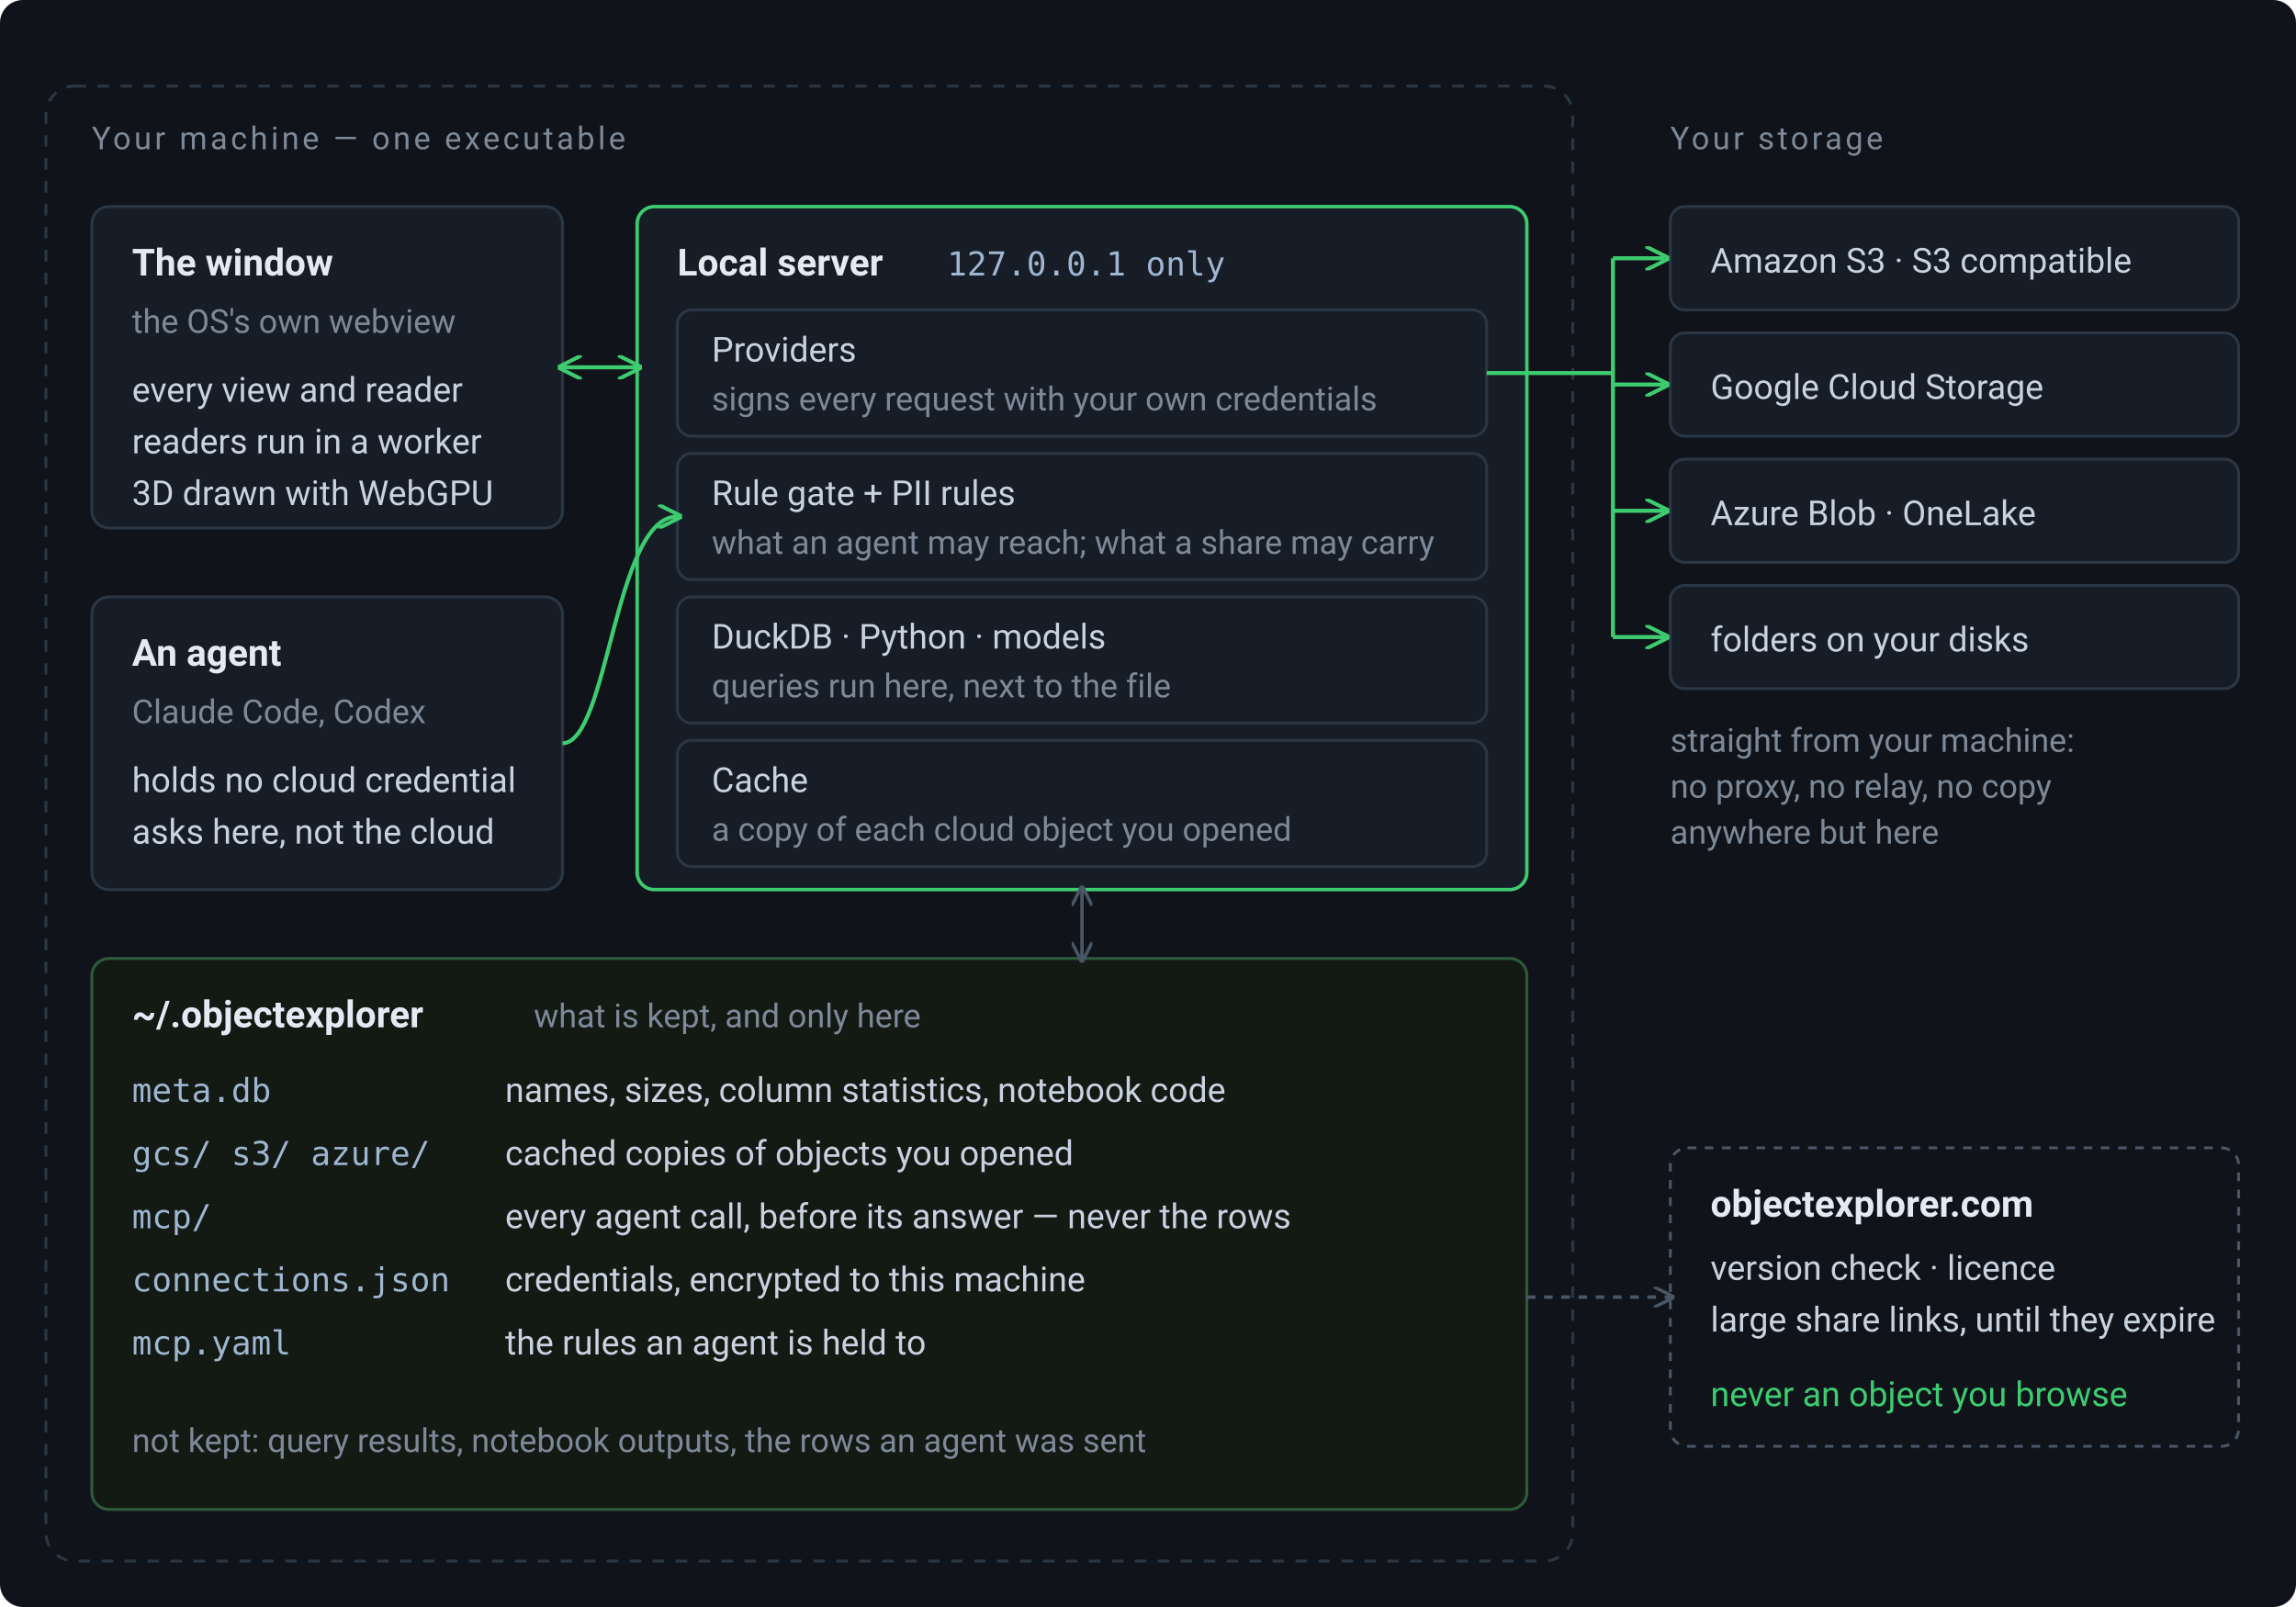
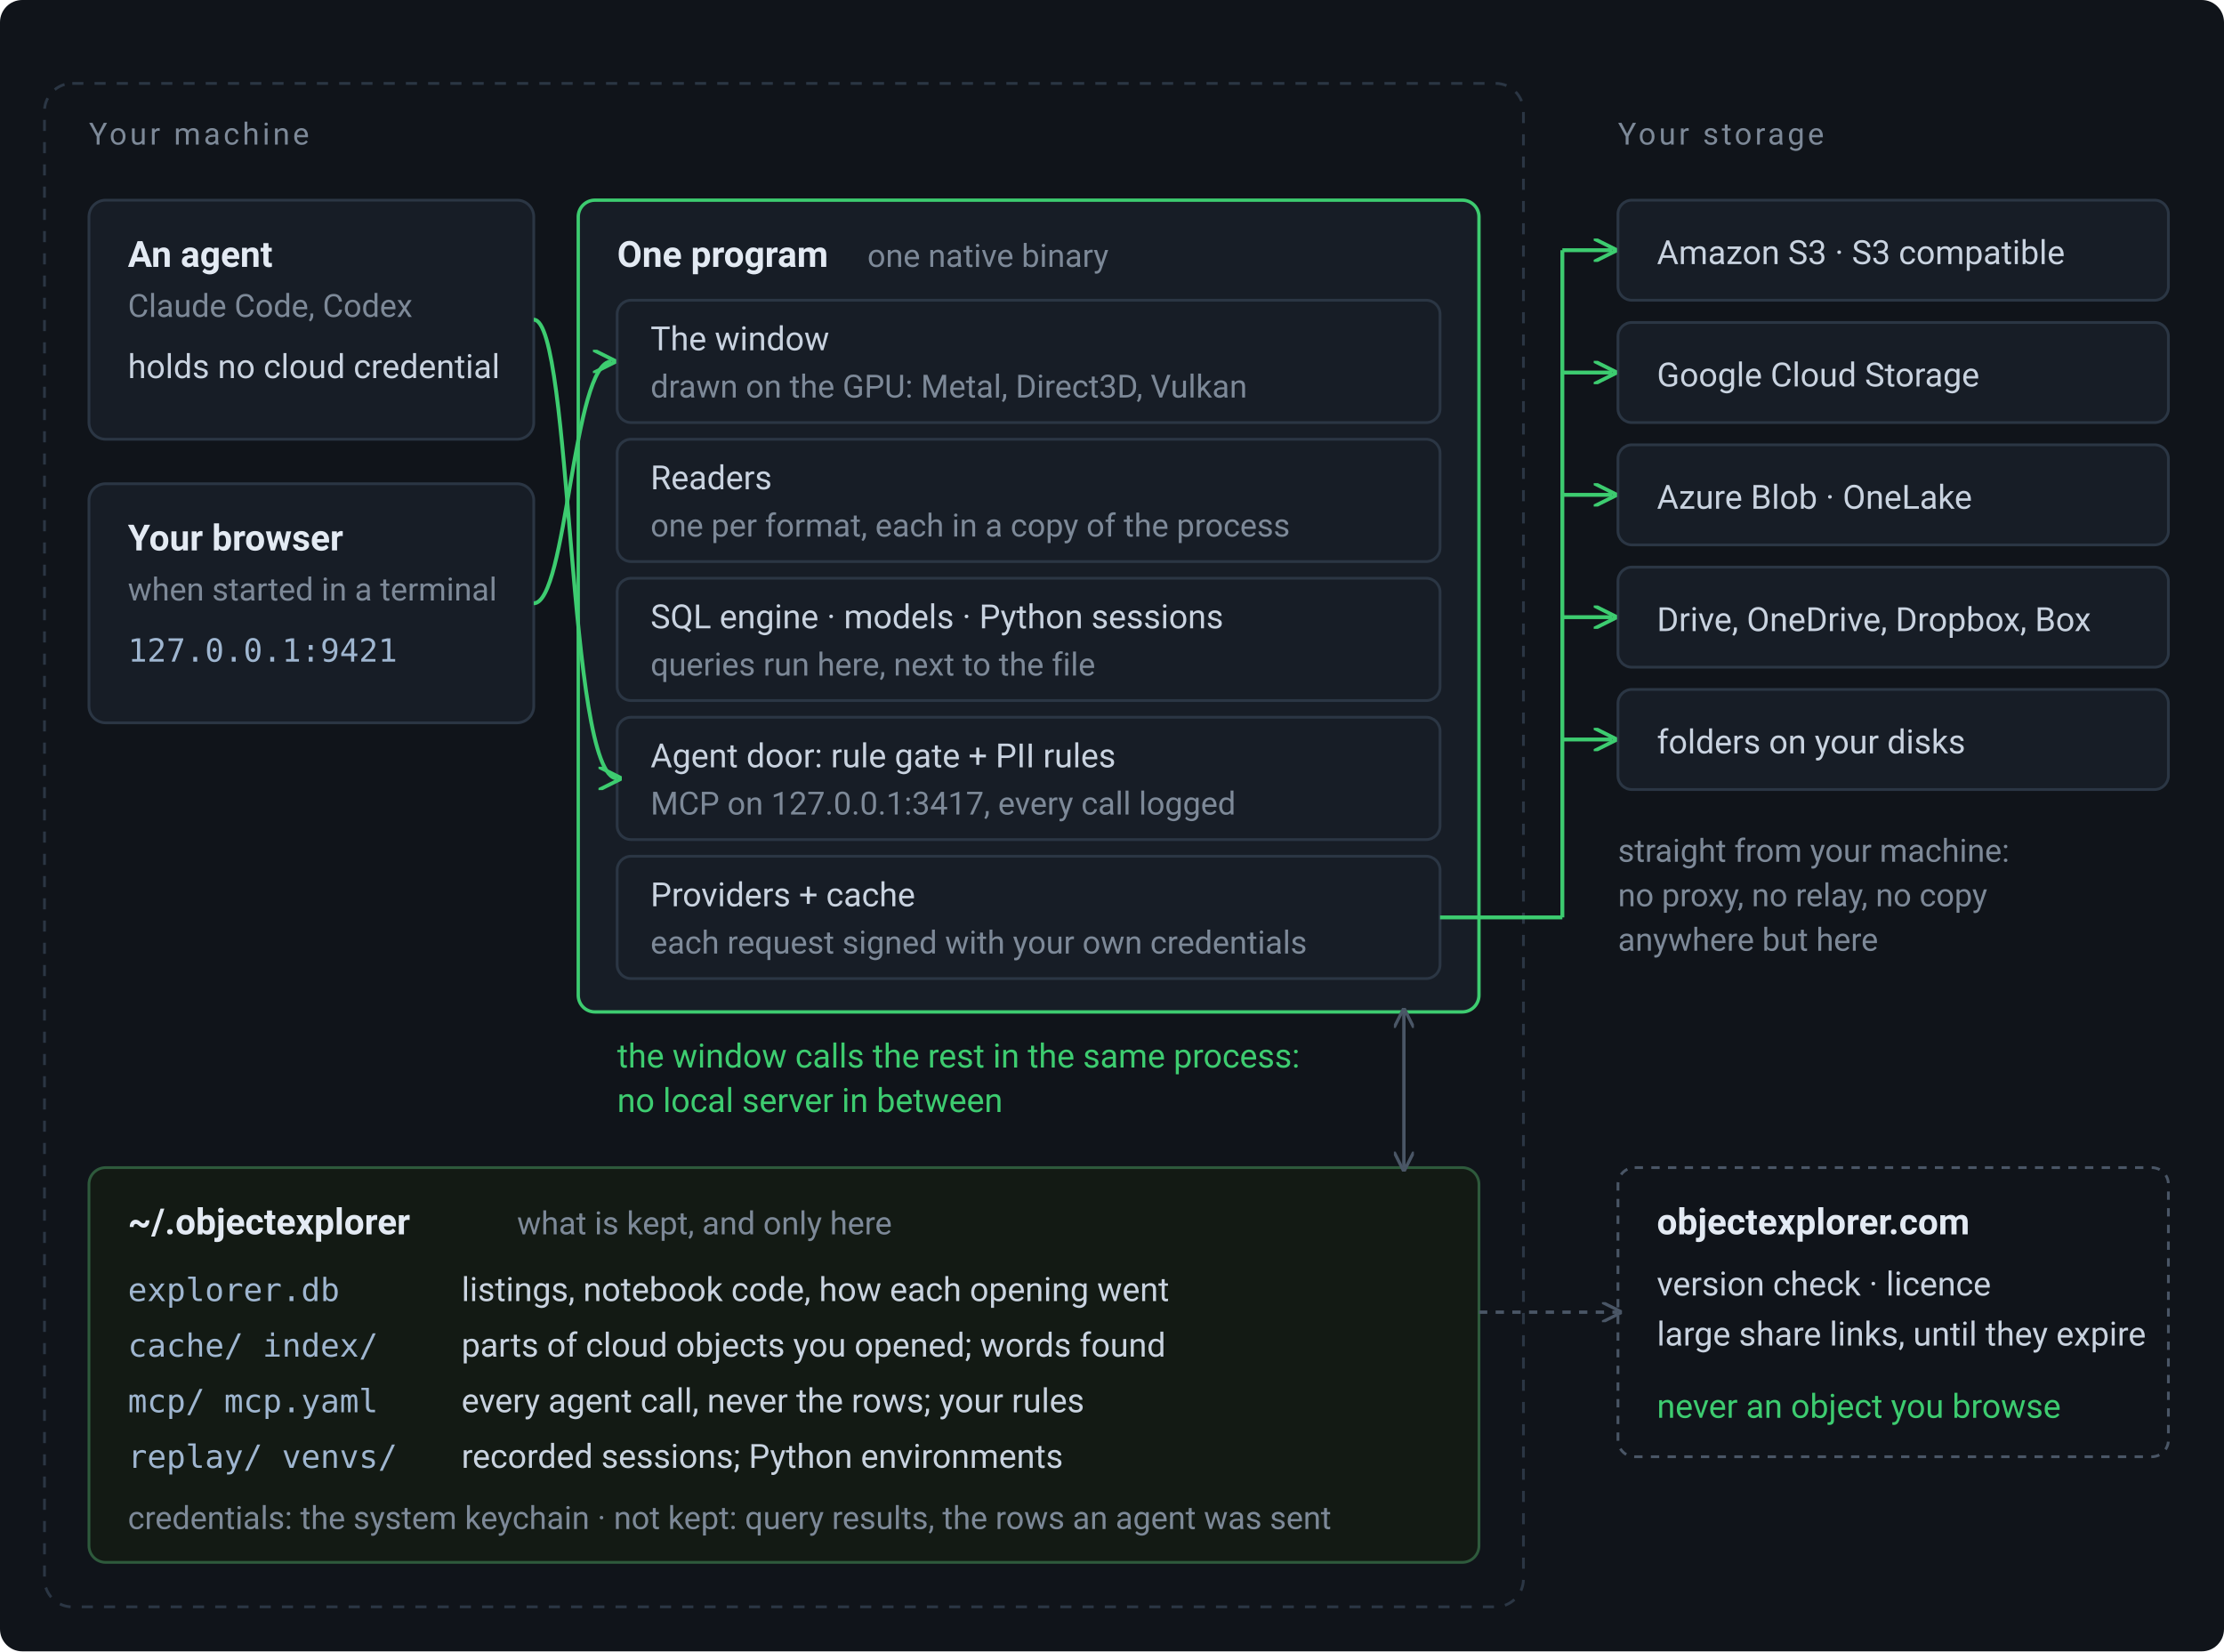
- <svg xmlns="http://www.w3.org/2000/svg" viewBox="0 0 800 560" width="800" height="560" role="img" aria-label="How ObjectExplorer works: the window and any agent on your machine talk to one local server; the server signs requests straight to your storage, keeps what it remembers in ~/.objectexplorer, and calls objectexplorer.com only for updates, the licence and large share links.">
+ <svg xmlns="http://www.w3.org/2000/svg" viewBox="0 0 800 594" width="800" height="594" role="img" aria-label="How ObjectExplorer works: one native program holds the window, the readers, the query engine, the cache and the agent door. The window calls them in the same process, with no local server in between; an agent reaches the same program over MCP. The program signs requests straight to your storage, keeps what it remembers in ~/.objectexplorer and the keychain, and calls objectexplorer.com only for updates, the licence and large share links.">
  <style>
	.bg { fill: #10141a }
	.zone { fill: none; stroke: #2b3644; stroke-width: 1; stroke-dasharray: 4 4 }
	.box { fill: #171d26; stroke: #2b3644; stroke-width: 1 }
	.hot { fill: #171d26; stroke: #3dcc70; stroke-width: 1.2 }
	.disk { fill: #131a14; stroke: #2e5a3c; stroke-width: 1 }
	.far { fill: #10141a; stroke: #4a5666; stroke-width: 1; stroke-dasharray: 3 3 }
	.head { fill: #7d8998; font: 11px -apple-system, BlinkMacSystemFont, "Segoe UI", Roboto, sans-serif; letter-spacing: 0.1em; text-transform: uppercase }
	.title { fill: #e3eaf3; font: 600 13px -apple-system, BlinkMacSystemFont, "Segoe UI", Roboto, sans-serif }
	.ink { fill: #c9d3e0; font: 12px -apple-system, BlinkMacSystemFont, "Segoe UI", Roboto, sans-serif }
	.mid { fill: #7d8998; font: 11.5px -apple-system, BlinkMacSystemFont, "Segoe UI", Roboto, sans-serif }
	.mono { fill: #9fb6d0; font: 11.5px ui-monospace, SFMono-Regular, Menlo, Consolas, monospace }
- 	.green { fill: #3dcc70 }
+ 	.green { fill: #3dcc70; font: 12px -apple-system, BlinkMacSystemFont, "Segoe UI", Roboto, sans-serif }
	.arrow { stroke: #4a5666; stroke-width: 1.2; fill: none }
	.arrow-hot { stroke: #3dcc70; stroke-width: 1.4; fill: none }
	.arrow-far { stroke: #4a5666; stroke-width: 1.2; fill: none; stroke-dasharray: 3 3 }
</style>
  <defs>
    <marker id="tip" viewBox="0 0 10 10" refX="8" refY="5" markerWidth="6" markerHeight="6" orient="auto-start-reverse">
      <path d="M0,0 L10,5 L0,10" fill="none" stroke="#4a5666" stroke-width="1.6" />
    </marker>
    <marker id="tip-hot" viewBox="0 0 10 10" refX="8" refY="5" markerWidth="6" markerHeight="6" orient="auto-start-reverse">
      <path d="M0,0 L10,5 L0,10" fill="none" stroke="#3dcc70" stroke-width="1.6" />
    </marker>
  </defs>
-   <rect class="bg" x="0" y="0" width="800" height="560" rx="8" />
-   <rect class="zone" x="16" y="30" width="532" height="514" rx="10" />
-   <text class="head" x="32" y="52">Your machine — one executable</text>
-   <rect class="box" x="32" y="72" width="164" height="112" rx="6" />
-   <text class="title" x="46" y="96">The window</text>
-   <text class="mid" x="46" y="116">the OS's own webview</text>
-   <text class="ink" x="46" y="140">every view and reader</text>
-   <text class="ink" x="46" y="158">readers run in a worker</text>
-   <text class="ink" x="46" y="176">3D drawn with WebGPU</text>
-   <rect class="box" x="32" y="208" width="164" height="102" rx="6" />
-   <text class="title" x="46" y="232">An agent</text>
-   <text class="mid" x="46" y="252">Claude Code, Codex</text>
-   <text class="ink" x="46" y="276">holds no cloud credential</text>
-   <text class="ink" x="46" y="294">asks here, not the cloud</text>
-   <rect class="hot" x="222" y="72" width="310" height="238" rx="6" />
-   <text class="title" x="236" y="96">Local server</text>
-   <text class="mono" x="330" y="96">127.0.0.1 only</text>
-   <rect class="box" x="236" y="108" width="282" height="44" rx="5" />
-   <text class="ink" x="248" y="126">Providers</text>
-   <text class="mid" x="248" y="143">signs every request with your own credentials</text>
-   <rect class="box" x="236" y="158" width="282" height="44" rx="5" />
-   <text class="ink" x="248" y="176">Rule gate + PII rules</text>
-   <text class="mid" x="248" y="193">what an agent may reach; what a share may carry</text>
-   <rect class="box" x="236" y="208" width="282" height="44" rx="5" />
-   <text class="ink" x="248" y="226">DuckDB · Python · models</text>
-   <text class="mid" x="248" y="243">queries run here, next to the file</text>
-   <rect class="box" x="236" y="258" width="282" height="44" rx="5" />
-   <text class="ink" x="248" y="276">Cache</text>
-   <text class="mid" x="248" y="293">a copy of each cloud object you opened</text>
-   <path class="arrow-hot" d="M196,128 L222,128" marker-start="url(#tip-hot)" marker-end="url(#tip-hot)" />
-   <path class="arrow-hot" d="M196,259 C212,259 214,180 236,180" marker-end="url(#tip-hot)" />
-   <rect class="disk" x="32" y="334" width="500" height="192" rx="6" />
-   <text class="title" x="46" y="358">~/.objectexplorer</text>
-   <text class="mid" x="186" y="358">what is kept, and only here</text>
-   <text class="mono" x="46" y="384">meta.db</text>
-   <text class="ink" x="176" y="384">names, sizes, column statistics, notebook code</text>
-   <text class="mono" x="46" y="406">gcs/ s3/ azure/</text>
-   <text class="ink" x="176" y="406">cached copies of objects you opened</text>
-   <text class="mono" x="46" y="428">mcp/</text>
-   <text class="ink" x="176" y="428">every agent call, before its answer — never the rows</text>
-   <text class="mono" x="46" y="450">connections.json</text>
-   <text class="ink" x="176" y="450">credentials, encrypted to this machine</text>
-   <text class="mono" x="46" y="472">mcp.yaml</text>
-   <text class="ink" x="176" y="472">the rules an agent is held to</text>
-   <text class="mid" x="46" y="506">not kept: query results, notebook outputs, the rows an agent was sent</text>
-   <path class="arrow" d="M377,310 L377,334" marker-start="url(#tip)" marker-end="url(#tip)" />
+   <rect class="bg" x="0" y="0" width="800" height="594" rx="8" />
+   <rect class="zone" x="16" y="30" width="532" height="548" rx="10" />
+   <text class="head" x="32" y="52">Your machine</text>
+   <rect class="box" x="32" y="72" width="160" height="86" rx="6" />
+   <text class="title" x="46" y="96">An agent</text>
+   <text class="mid" x="46" y="114">Claude Code, Codex</text>
+   <text class="ink" x="46" y="136">holds no cloud credential</text>
+   <rect class="box" x="32" y="174" width="160" height="86" rx="6" />
+   <text class="title" x="46" y="198">Your browser</text>
+   <text class="mid" x="46" y="216">when started in a terminal</text>
+   <text class="mono" x="46" y="238">127.0.0.1:9421</text>
+   <rect class="hot" x="208" y="72" width="324" height="292" rx="6" />
+   <text class="title" x="222" y="96">One program</text>
+   <text class="mid" x="312" y="96">one native binary</text>
+   <rect class="box" x="222" y="108" width="296" height="44" rx="5" />
+   <text class="ink" x="234" y="126">The window</text>
+   <text class="mid" x="234" y="143">drawn on the GPU: Metal, Direct3D, Vulkan</text>
+   <rect class="box" x="222" y="158" width="296" height="44" rx="5" />
+   <text class="ink" x="234" y="176">Readers</text>
+   <text class="mid" x="234" y="193">one per format, each in a copy of the process</text>
+   <rect class="box" x="222" y="208" width="296" height="44" rx="5" />
+   <text class="ink" x="234" y="226">SQL engine · models · Python sessions</text>
+   <text class="mid" x="234" y="243">queries run here, next to the file</text>
+   <rect class="box" x="222" y="258" width="296" height="44" rx="5" />
+   <text class="ink" x="234" y="276">Agent door: rule gate + PII rules</text>
+   <text class="mid" x="234" y="293">MCP on 127.0.0.1:3417, every call logged</text>
+   <rect class="box" x="222" y="308" width="296" height="44" rx="5" />
+   <text class="ink" x="234" y="326">Providers + cache</text>
+   <text class="mid" x="234" y="343">each request signed with your own credentials</text>
+   <text class="green" x="222" y="384">the window calls the rest in the same process:</text>
+   <text class="green" x="222" y="400">no local server in between</text>
+   <path class="arrow-hot" d="M192,115 C206,115 204,280 222,280" marker-end="url(#tip-hot)" />
+   <path class="arrow-hot" d="M192,217 C204,217 206,130 220,130" marker-end="url(#tip-hot)" />
+   <rect class="disk" x="32" y="420" width="500" height="142" rx="6" />
+   <text class="title" x="46" y="444">~/.objectexplorer</text>
+   <text class="mid" x="186" y="444">what is kept, and only here</text>
+   <text class="mono" x="46" y="468">explorer.db</text>
+   <text class="ink" x="166" y="468">listings, notebook code, how each opening went</text>
+   <text class="mono" x="46" y="488">cache/ index/</text>
+   <text class="ink" x="166" y="488">parts of cloud objects you opened; words found</text>
+   <text class="mono" x="46" y="508">mcp/ mcp.yaml</text>
+   <text class="ink" x="166" y="508">every agent call, never the rows; your rules</text>
+   <text class="mono" x="46" y="528">replay/ venvs/</text>
+   <text class="ink" x="166" y="528">recorded sessions; Python environments</text>
+   <text class="mid" x="46" y="550">credentials: the system keychain · not kept: query results, the rows an agent was sent</text>
+   <path class="arrow" d="M505,364 L505,420" marker-start="url(#tip)" marker-end="url(#tip)" />
  <text class="head" x="582" y="52">Your storage</text>
  <rect class="box" x="582" y="72" width="198" height="36" rx="5" />
  <text class="ink" x="596" y="95">Amazon S3 · S3 compatible</text>
  <rect class="box" x="582" y="116" width="198" height="36" rx="5" />
  <text class="ink" x="596" y="139">Google Cloud Storage</text>
  <rect class="box" x="582" y="160" width="198" height="36" rx="5" />
  <text class="ink" x="596" y="183">Azure Blob · OneLake</text>
  <rect class="box" x="582" y="204" width="198" height="36" rx="5" />
-   <text class="ink" x="596" y="227">folders on your disks</text>
-   <path class="arrow-hot" d="M518,130 L562,130" />
-   <path class="arrow-hot" d="M562,90 L562,222" />
+   <text class="ink" x="596" y="227">Drive, OneDrive, Dropbox, Box</text>
+   <rect class="box" x="582" y="248" width="198" height="36" rx="5" />
+   <text class="ink" x="596" y="271">folders on your disks</text>
+   <path class="arrow-hot" d="M518,330 L562,330" />
+   <path class="arrow-hot" d="M562,90 L562,330" />
  <path class="arrow-hot" d="M562,90 L580,90" marker-end="url(#tip-hot)" />
  <path class="arrow-hot" d="M562,134 L580,134" marker-end="url(#tip-hot)" />
  <path class="arrow-hot" d="M562,178 L580,178" marker-end="url(#tip-hot)" />
  <path class="arrow-hot" d="M562,222 L580,222" marker-end="url(#tip-hot)" />
-   <text class="mid" x="582" y="262">straight from your machine:</text>
-   <text class="mid" x="582" y="278">no proxy, no relay, no copy</text>
-   <text class="mid" x="582" y="294">anywhere but here</text>
-   <rect class="far" x="582" y="400" width="198" height="104" rx="6" />
-   <text class="title" x="596" y="424">objectexplorer.com</text>
-   <text class="ink" x="596" y="446">version check · licence</text>
-   <text class="ink" x="596" y="464">large share links, until they expire</text>
-   <text class="green" x="596" y="490" style="font: 12px -apple-system, BlinkMacSystemFont, 'Segoe UI', Roboto, sans-serif">never an object you browse</text>
-   <path class="arrow-far" d="M532,452 L582,452" marker-end="url(#tip)" />
+   <path class="arrow-hot" d="M562,266 L580,266" marker-end="url(#tip-hot)" />
+   <text class="mid" x="582" y="310">straight from your machine:</text>
+   <text class="mid" x="582" y="326">no proxy, no relay, no copy</text>
+   <text class="mid" x="582" y="342">anywhere but here</text>
+   <rect class="far" x="582" y="420" width="198" height="104" rx="6" />
+   <text class="title" x="596" y="444">objectexplorer.com</text>
+   <text class="ink" x="596" y="466">version check · licence</text>
+   <text class="ink" x="596" y="484">large share links, until they expire</text>
+   <text class="green" x="596" y="510">never an object you browse</text>
+   <path class="arrow-far" d="M532,472 L582,472" marker-end="url(#tip)" />
</svg>
